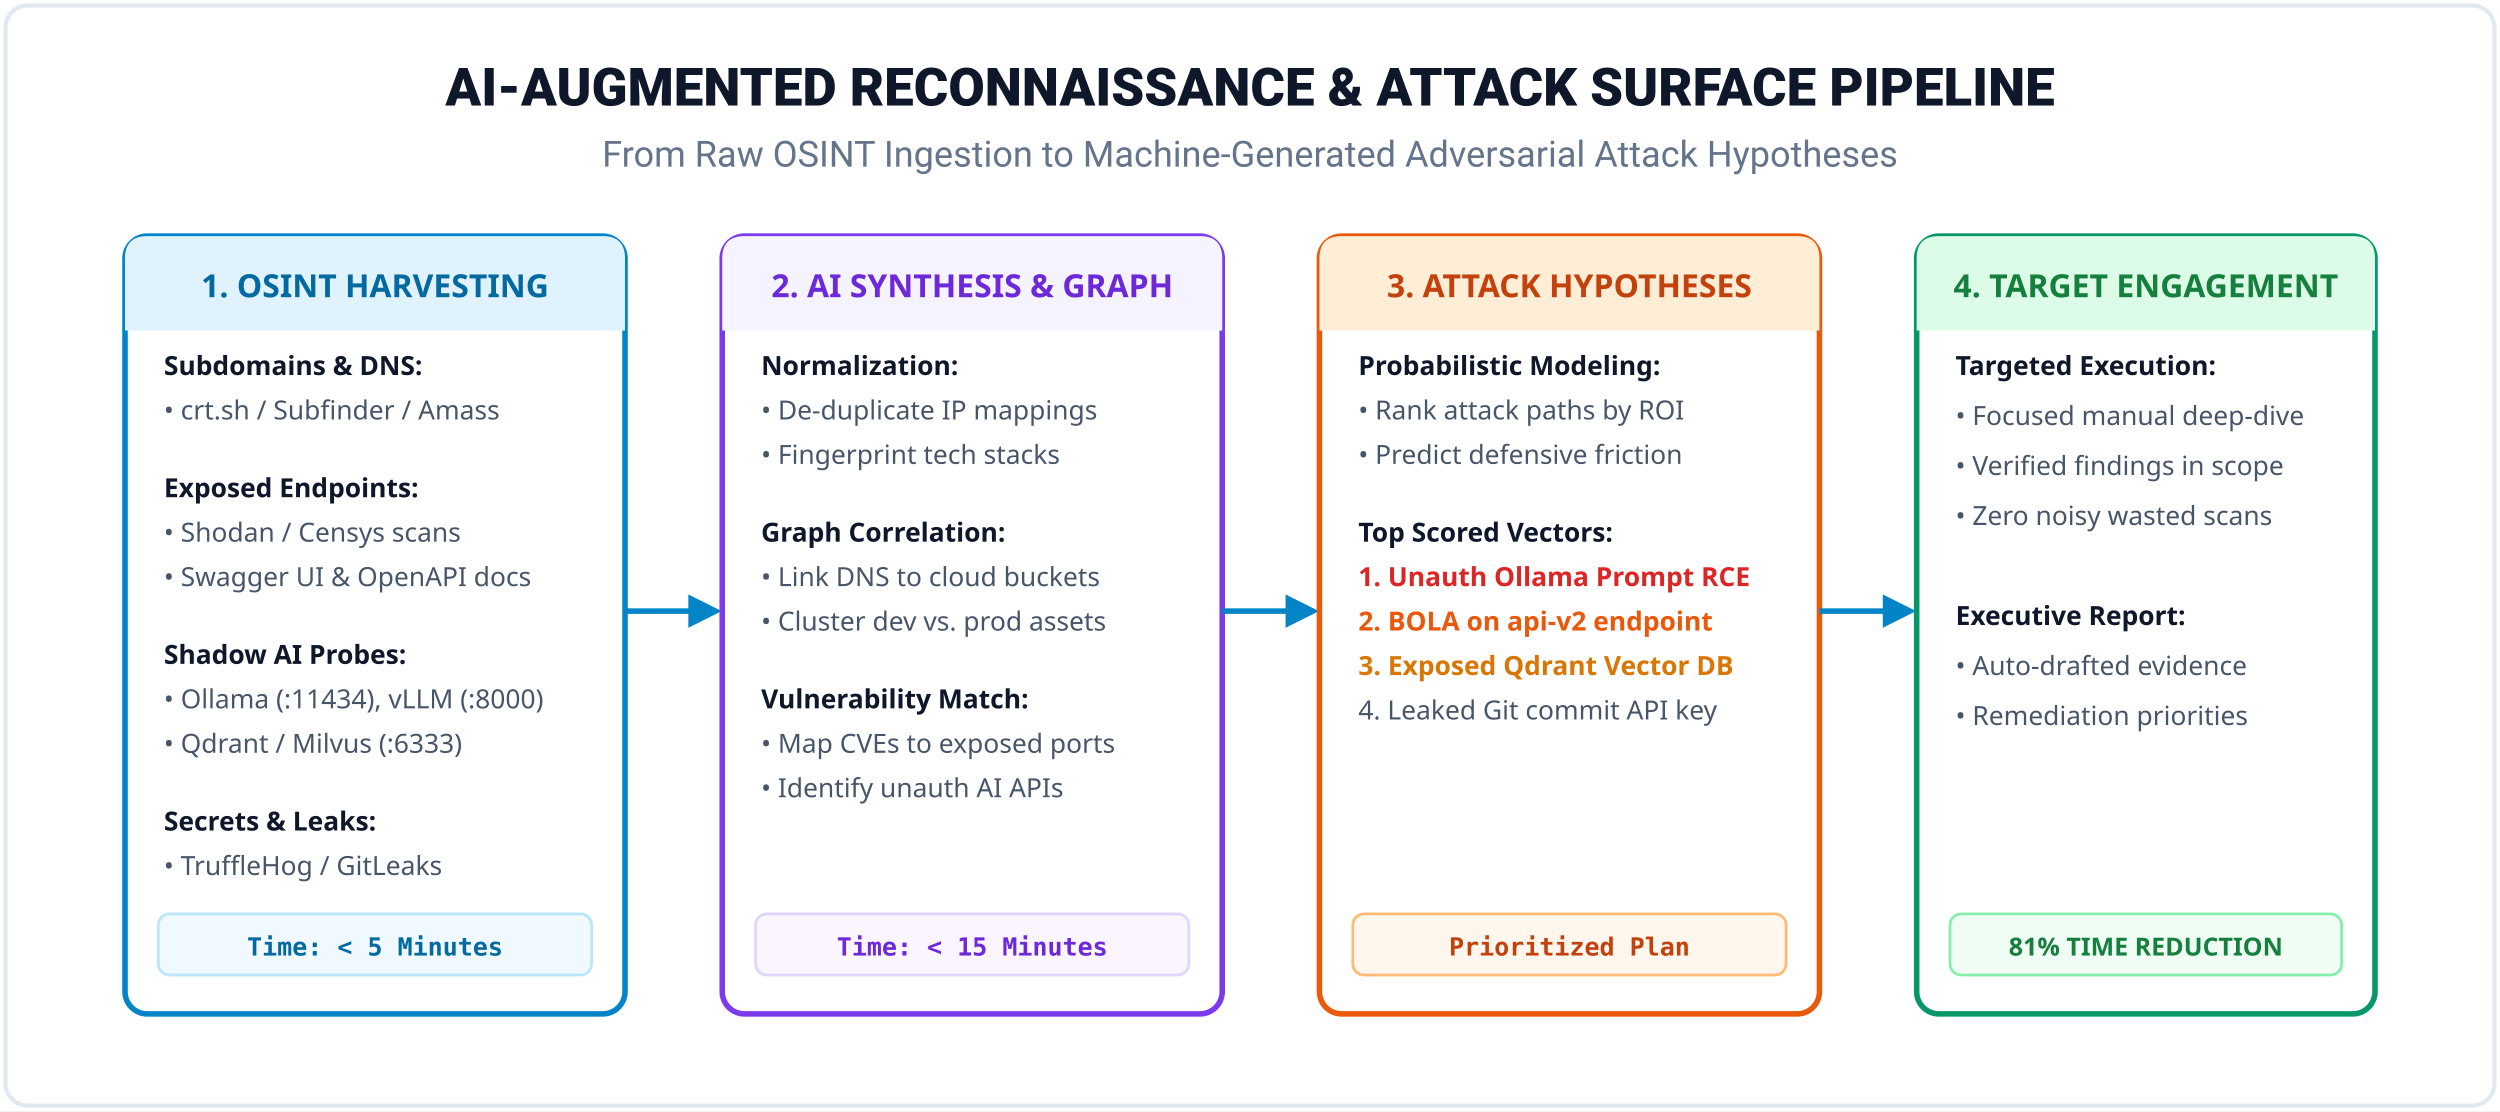
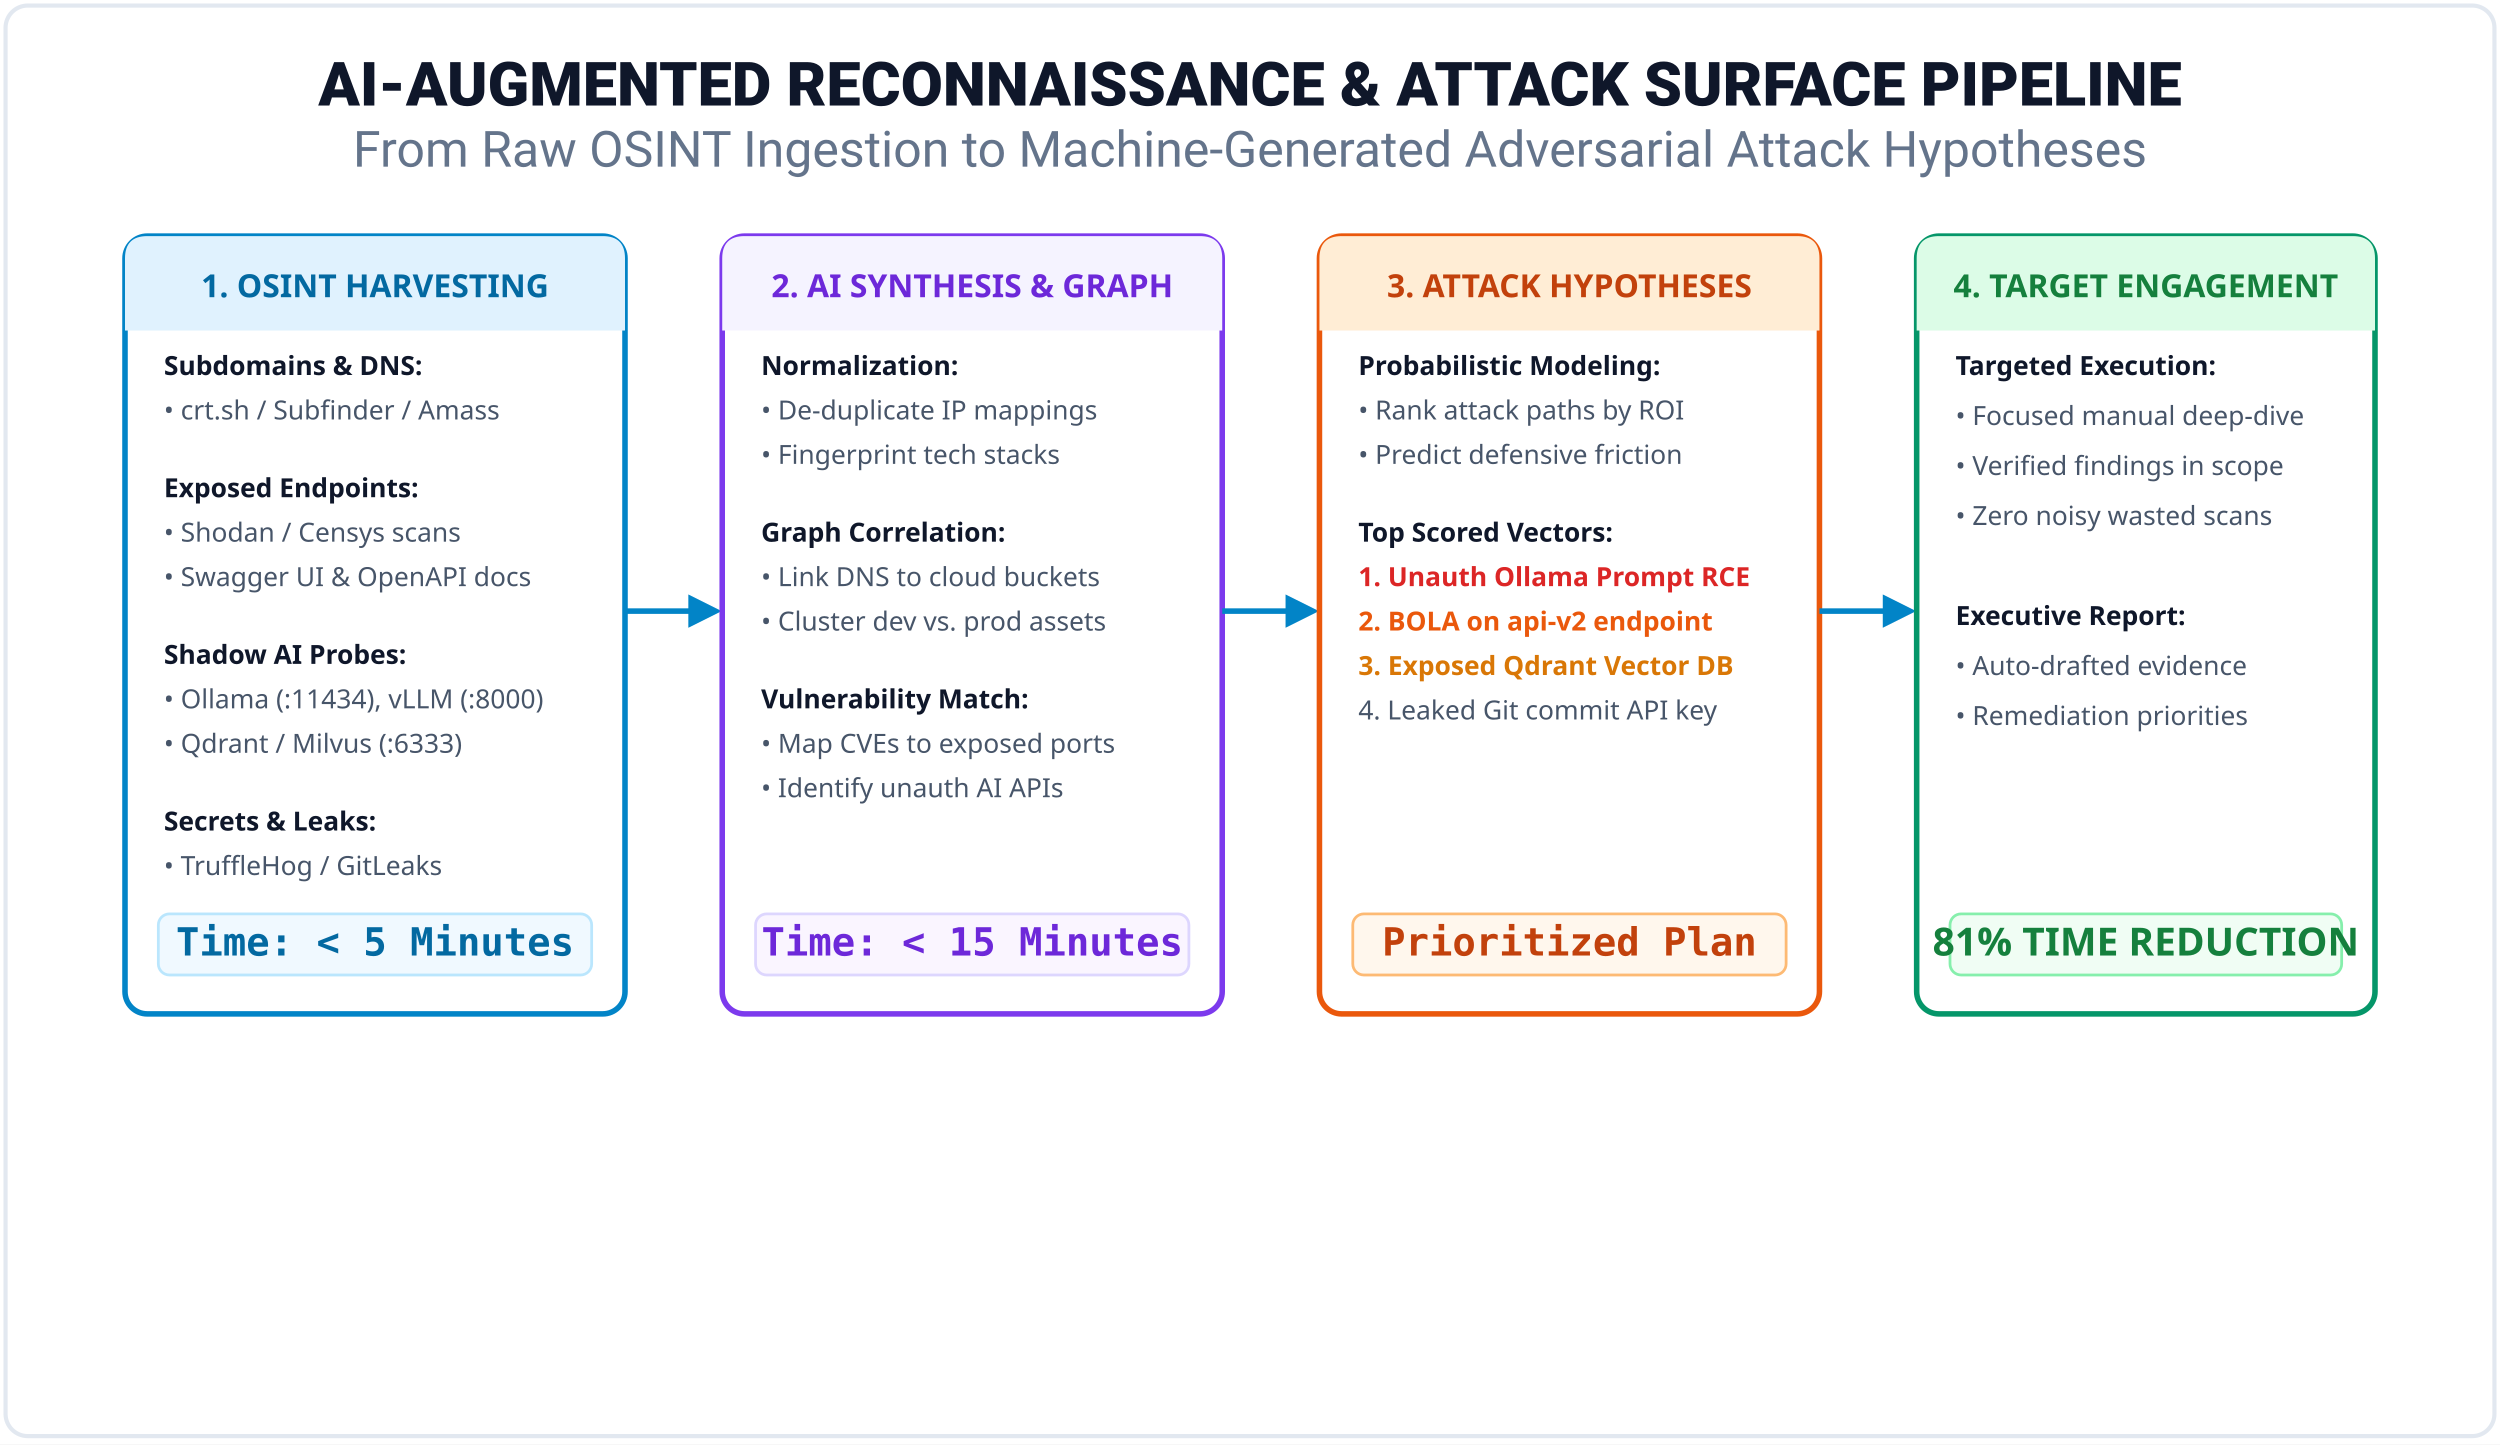
- <svg xmlns="http://www.w3.org/2000/svg" viewBox="0 0 900 400" width="100%" height="100%">
+ <svg xmlns="http://www.w3.org/2000/svg" viewBox="0 0 900 520" width="100%" height="100%">
  <defs>
    <marker id="arr-recon" viewBox="0 0 10 10" refX="6" refY="5" markerWidth="6" markerHeight="6" orient="auto">
      <path d="M 0 0 L 10 5 L 0 10 z" fill="#0284c7" />
    </marker>
  </defs>
-   <rect width="900" height="400" fill="#ffffff" />
-   <rect width="896" height="396" x="2" y="2" fill="none" stroke="#e2e8f0" stroke-width="1.5" rx="8" />
-   <text x="450" y="38" fill="#0f172a" font-family="-apple-system, BlinkMacSystemFont, 'Segoe UI', Roboto, sans-serif" font-size="19" font-weight="800" text-anchor="middle">AI-AUGMENTED RECONNAISSANCE &amp; ATTACK SURFACE PIPELINE</text>
-   <text x="450" y="60" fill="#64748b" font-family="-apple-system, BlinkMacSystemFont, 'Segoe UI', Roboto, sans-serif" font-size="13" text-anchor="middle">From Raw OSINT Ingestion to Machine-Generated Adversarial Attack Hypotheses</text>
+   <rect width="900" height="520" fill="#ffffff" />
+   <rect width="896" height="515" x="2" y="2" fill="none" stroke="#e2e8f0" stroke-width="1.5" rx="8" />
+   <text x="450" y="38" fill="#0f172a" font-family="-apple-system, BlinkMacSystemFont, 'Segoe UI', Roboto, sans-serif" font-size="22" font-weight="800" text-anchor="middle">AI-AUGMENTED RECONNAISSANCE &amp; ATTACK SURFACE PIPELINE</text>
+   <text x="450" y="60" fill="#64748b" font-family="-apple-system, BlinkMacSystemFont, 'Segoe UI', Roboto, sans-serif" font-size="18" text-anchor="middle">From Raw OSINT Ingestion to Machine-Generated Adversarial Attack Hypotheses</text>
  <g transform="translate(45, 85)">
    <rect width="180" height="280" fill="#ffffff" stroke="#0284c7" stroke-width="2" rx="8" />
    <path d="M 0 8 Q 0 0 8 0 L 172 0 Q 180 0 180 8 L 180 34 L 0 34 Z" fill="#e0f2fe" />
    <text x="90" y="22" fill="#0369a1" font-family="sans-serif" font-size="11.5" font-weight="800" text-anchor="middle">1. OSINT HARVESTING</text>
    <g transform="translate(14, 50)" font-family="sans-serif" font-size="9.5" fill="#475569">
      <text x="0" y="0" font-weight="700" fill="#0f172a">Subdomains &amp; DNS:</text>
      <text x="0" y="16">• crt.sh / Subfinder / Amass</text>
      <text x="0" y="44" font-weight="700" fill="#0f172a">Exposed Endpoints:</text>
      <text x="0" y="60">• Shodan / Censys scans</text>
      <text x="0" y="76">• Swagger UI &amp; OpenAPI docs</text>
      <text x="0" y="104" font-weight="700" fill="#0f172a">Shadow AI Probes:</text>
      <text x="0" y="120">• Ollama (:11434), vLLM (:8000)</text>
      <text x="0" y="136">• Qdrant / Milvus (:6333)</text>
      <text x="0" y="164" font-weight="700" fill="#0f172a">Secrets &amp; Leaks:</text>
      <text x="0" y="180">• TruffleHog / GitLeaks</text>
    </g>
    <rect x="12" y="244" width="156" height="22" fill="#f0f9ff" stroke="#bae6fd" rx="4" />
-     <text x="90" y="259" fill="#0369a1" font-family="monospace" font-size="9" font-weight="700" text-anchor="middle">Time: &lt; 5 Minutes</text>
+     <text x="90" y="259" fill="#0369a1" font-family="monospace" font-size="14" font-weight="700" text-anchor="middle">Time: &lt; 5 Minutes</text>
  </g>
  <line x1="225" y1="220" x2="255" y2="220" stroke="#0284c7" stroke-width="2" marker-end="url(#arr-recon)" />
  <g transform="translate(260, 85)">
    <rect width="180" height="280" fill="#ffffff" stroke="#7c3aed" stroke-width="2" rx="8" />
    <path d="M 0 8 Q 0 0 8 0 L 172 0 Q 180 0 180 8 L 180 34 L 0 34 Z" fill="#f5f3ff" />
    <text x="90" y="22" fill="#6d28d9" font-family="sans-serif" font-size="11.5" font-weight="800" text-anchor="middle">2. AI SYNTHESIS &amp; GRAPH</text>
    <g transform="translate(14, 50)" font-family="sans-serif" font-size="9.5" fill="#475569">
      <text x="0" y="0" font-weight="700" fill="#0f172a">Normalization:</text>
      <text x="0" y="16">• De-duplicate IP mappings</text>
      <text x="0" y="32">• Fingerprint tech stacks</text>
      <text x="0" y="60" font-weight="700" fill="#0f172a">Graph Correlation:</text>
      <text x="0" y="76">• Link DNS to cloud buckets</text>
      <text x="0" y="92">• Cluster dev vs. prod assets</text>
      <text x="0" y="120" font-weight="700" fill="#0f172a">Vulnerability Match:</text>
      <text x="0" y="136">• Map CVEs to exposed ports</text>
      <text x="0" y="152">• Identify unauth AI APIs</text>
    </g>
    <rect x="12" y="244" width="156" height="22" fill="#faf5ff" stroke="#ddd6fe" rx="4" />
-     <text x="90" y="259" fill="#6d28d9" font-family="monospace" font-size="9" font-weight="700" text-anchor="middle">Time: &lt; 15 Minutes</text>
+     <text x="90" y="259" fill="#6d28d9" font-family="monospace" font-size="14" font-weight="700" text-anchor="middle">Time: &lt; 15 Minutes</text>
  </g>
  <line x1="440" y1="220" x2="470" y2="220" stroke="#0284c7" stroke-width="2" marker-end="url(#arr-recon)" />
  <g transform="translate(475, 85)">
    <rect width="180" height="280" fill="#ffffff" stroke="#ea580c" stroke-width="2" rx="8" />
    <path d="M 0 8 Q 0 0 8 0 L 172 0 Q 180 0 180 8 L 180 34 L 0 34 Z" fill="#ffedd5" />
    <text x="90" y="22" fill="#c2410c" font-family="sans-serif" font-size="11.5" font-weight="800" text-anchor="middle">3. ATTACK HYPOTHESES</text>
    <g transform="translate(14, 50)" font-family="sans-serif" font-size="9.5" fill="#475569">
      <text x="0" y="0" font-weight="700" fill="#0f172a">Probabilistic Modeling:</text>
      <text x="0" y="16">• Rank attack paths by ROI</text>
      <text x="0" y="32">• Predict defensive friction</text>
      <text x="0" y="60" font-weight="700" fill="#0f172a">Top Scored Vectors:</text>
      <text x="0" y="76" fill="#dc2626" font-weight="700">1. Unauth Ollama Prompt RCE</text>
      <text x="0" y="92" fill="#ea580c" font-weight="700">2. BOLA on api-v2 endpoint</text>
      <text x="0" y="108" fill="#d97706" font-weight="700">3. Exposed Qdrant Vector DB</text>
      <text x="0" y="124">4. Leaked Git commit API key</text>
    </g>
    <rect x="12" y="244" width="156" height="22" fill="#fff7ed" stroke="#fdba74" rx="4" />
-     <text x="90" y="259" fill="#c2410c" font-family="monospace" font-size="9" font-weight="700" text-anchor="middle">Prioritized Plan</text>
+     <text x="90" y="259" fill="#c2410c" font-family="monospace" font-size="14" font-weight="700" text-anchor="middle">Prioritized Plan</text>
  </g>
  <line x1="655" y1="220" x2="685" y2="220" stroke="#0284c7" stroke-width="2" marker-end="url(#arr-recon)" />
  <g transform="translate(690, 85)">
    <rect width="165" height="280" fill="#ffffff" stroke="#059669" stroke-width="2" rx="8" />
    <path d="M 0 8 Q 0 0 8 0 L 157 0 Q 165 0 165 8 L 165 34 L 0 34 Z" fill="#dcfce7" />
    <text x="82.5" y="22" fill="#15803d" font-family="sans-serif" font-size="11.5" font-weight="800" text-anchor="middle">4. TARGET ENGAGEMENT</text>
    <g transform="translate(14, 50)" font-family="sans-serif" font-size="9.5" fill="#475569">
      <text x="0" y="0" font-weight="700" fill="#0f172a">Targeted Execution:</text>
      <text x="0" y="18">• Focused manual deep-dive</text>
      <text x="0" y="36">• Verified findings in scope</text>
      <text x="0" y="54">• Zero noisy wasted scans</text>
      <text x="0" y="90" font-weight="700" fill="#0f172a">Executive Report:</text>
      <text x="0" y="108">• Auto-drafted evidence</text>
      <text x="0" y="126">• Remediation priorities</text>
    </g>
    <rect x="12" y="244" width="141" height="22" fill="#f0fdf4" stroke="#86efac" rx="4" />
-     <text x="82.5" y="259" fill="#15803d" font-family="sans-serif" font-size="9" font-weight="800" text-anchor="middle">81% TIME REDUCTION</text>
+     <text x="82.5" y="259" fill="#15803d" font-family="sans-serif" font-size="14" font-weight="800" text-anchor="middle">81% TIME REDUCTION</text>
  </g>
</svg>
